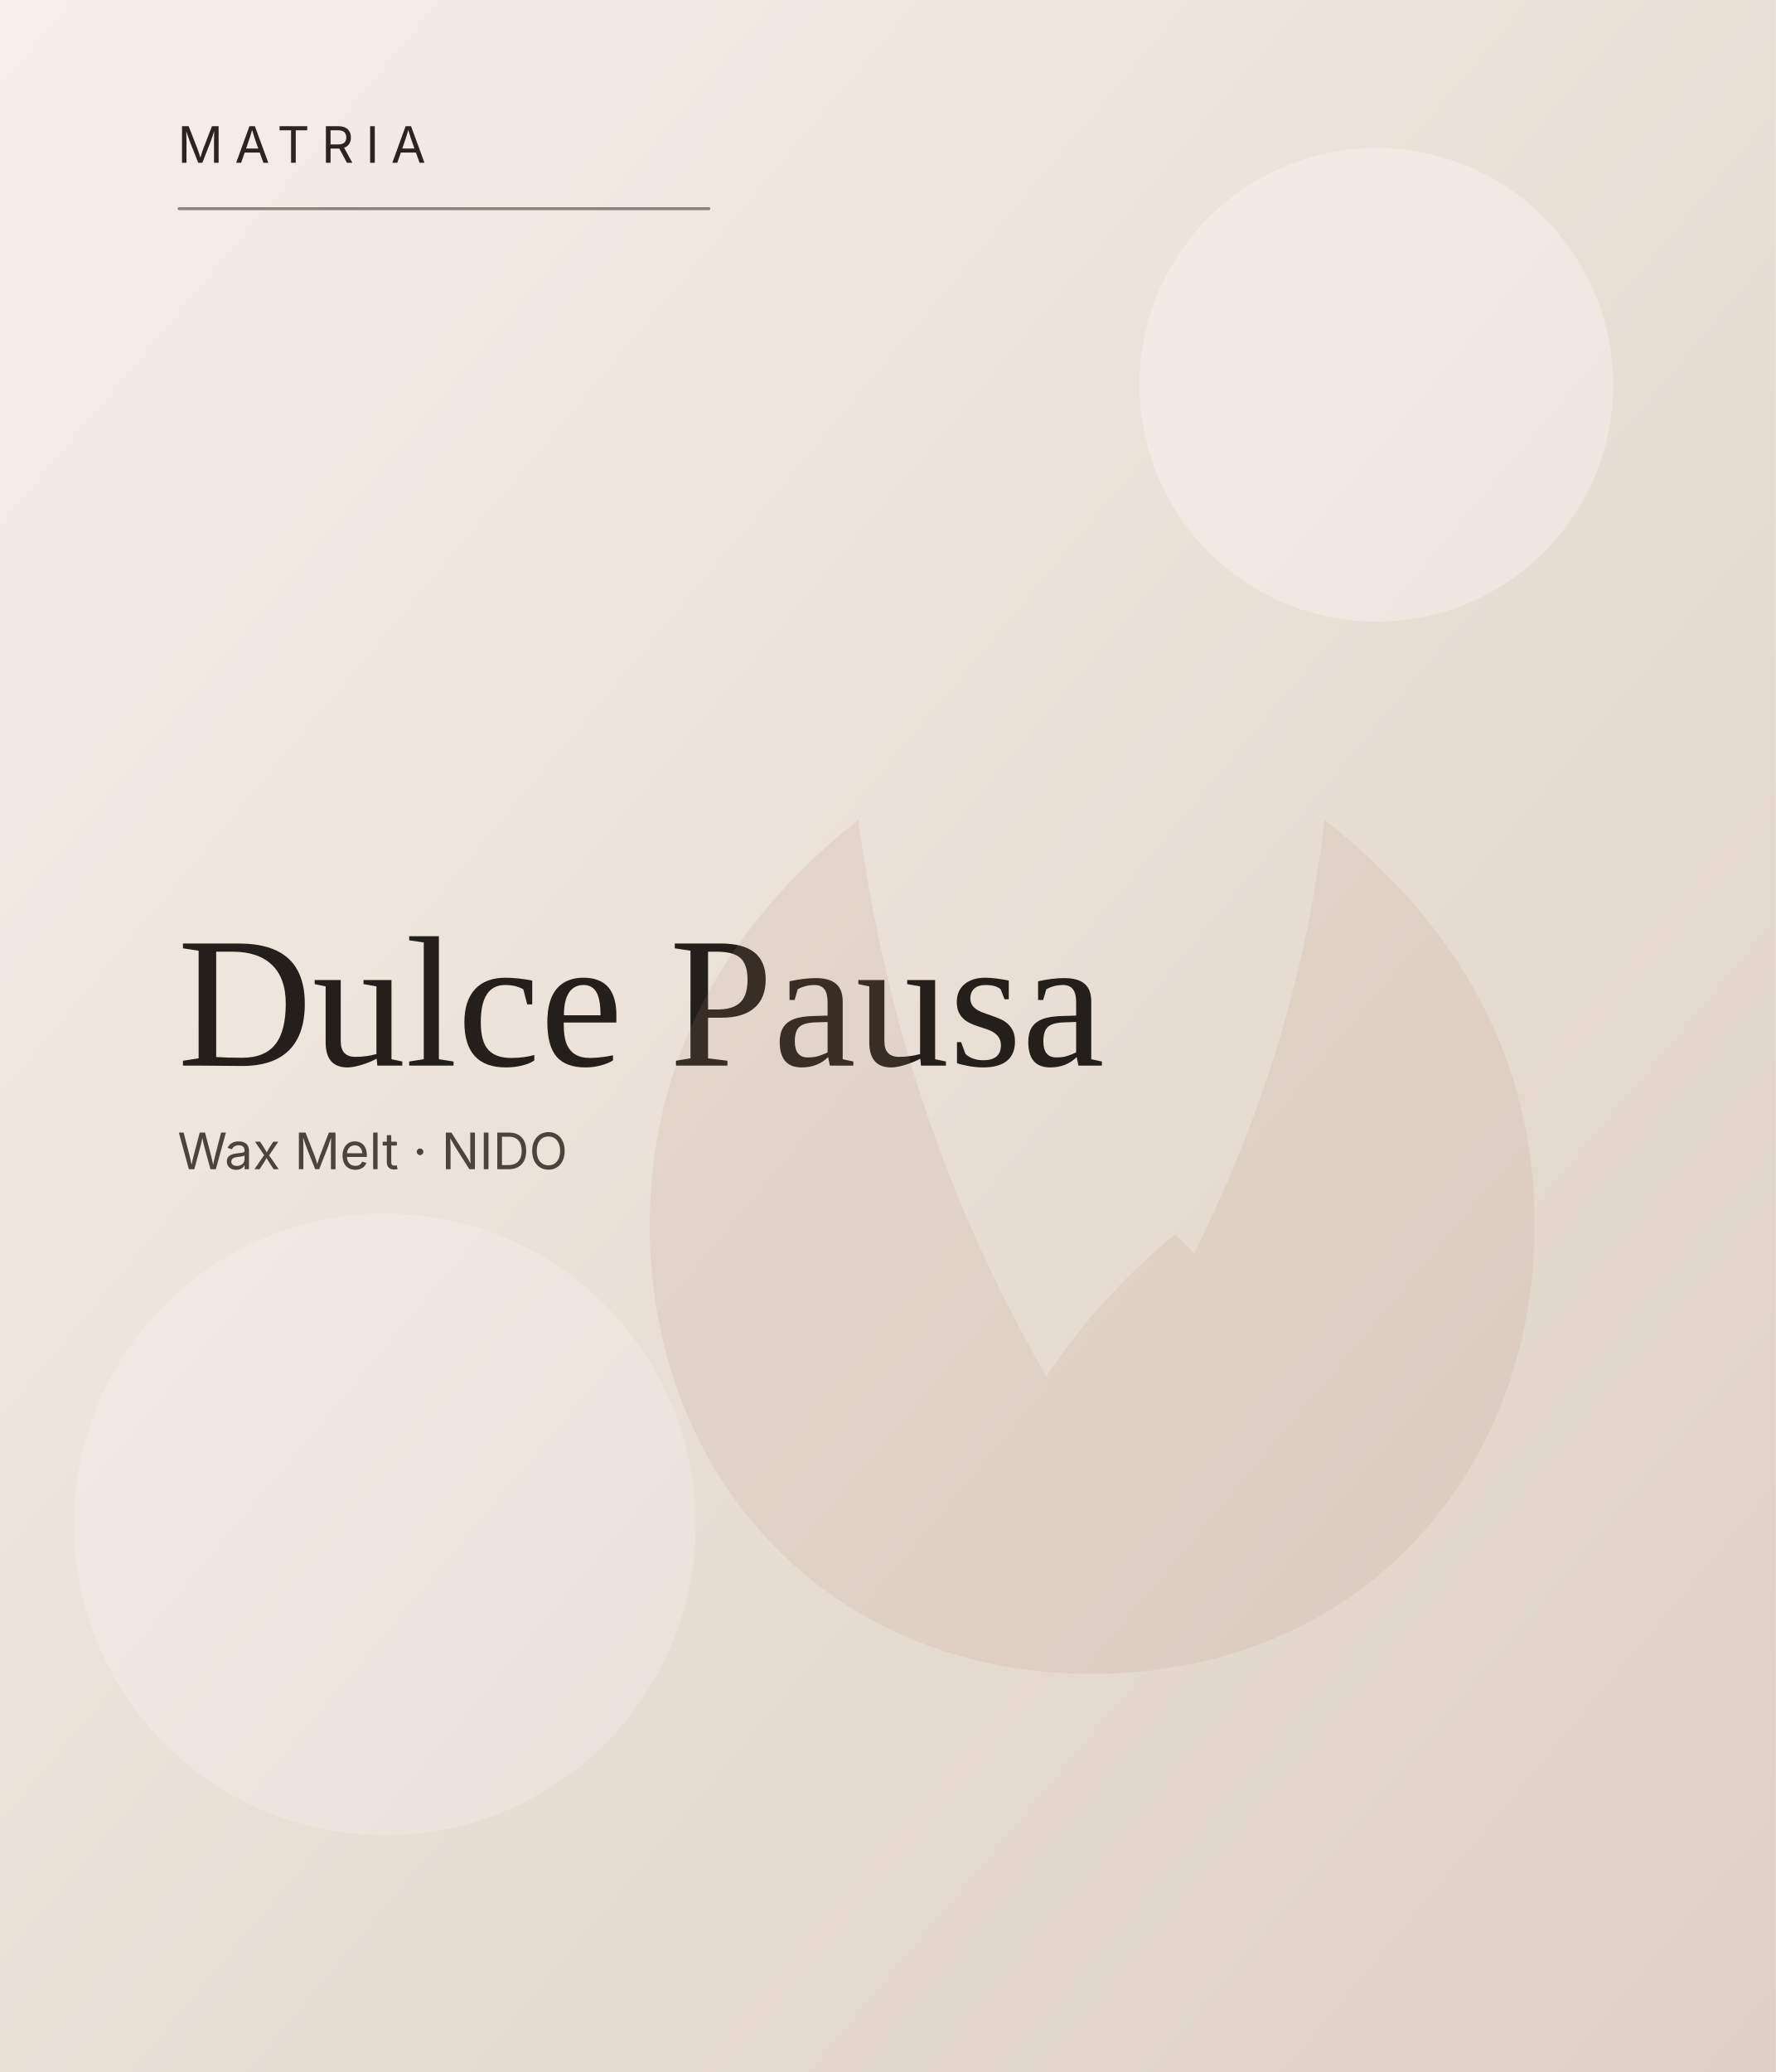
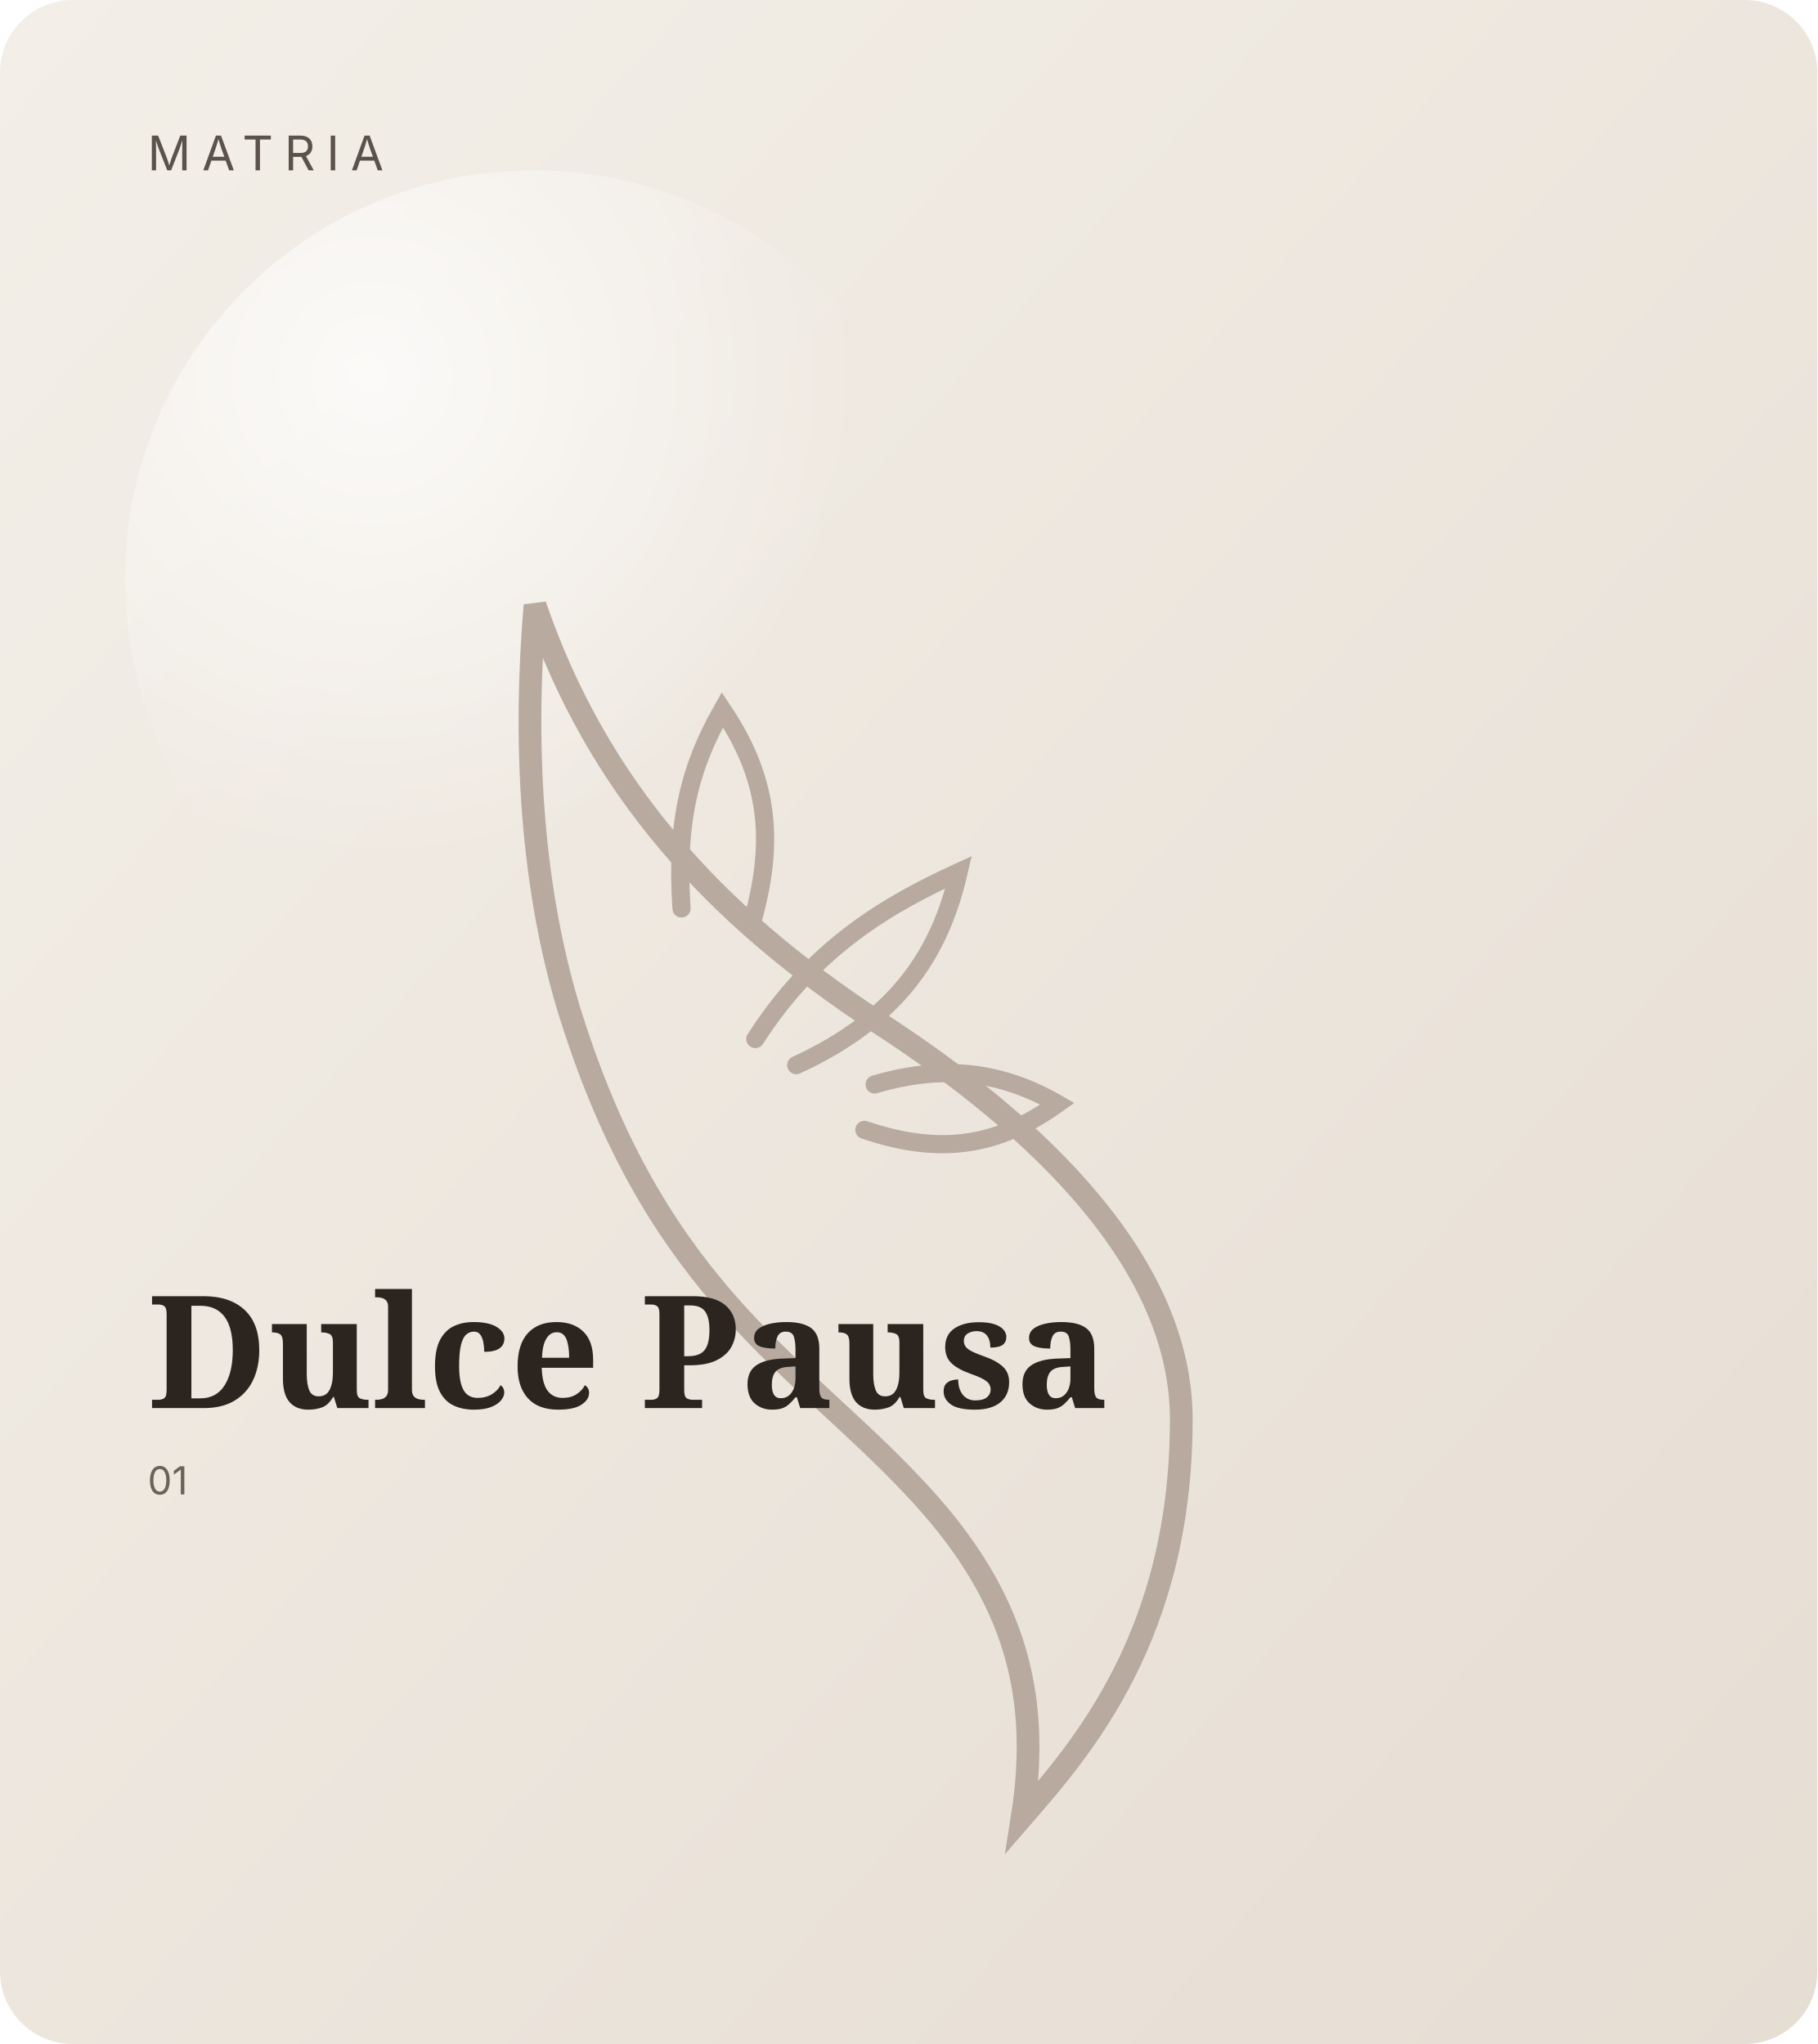
- <svg xmlns="http://www.w3.org/2000/svg" width="1200" height="1400" viewBox="0 0 1200 1400" role="img" aria-label="Dulce Pausa">
+ <svg xmlns="http://www.w3.org/2000/svg" width="1600" height="1800" viewBox="0 0 1600 1800" role="img" aria-label="Dulce Pausa">
  <defs>
-     <linearGradient id="g" x1="0" y1="0" x2="1" y2="1">
-       <stop offset="0%" stop-color="#f6efe8" />
-       <stop offset="100%" stop-color="#ddd0c4" />
+     <linearGradient id="g" x1="0" x2="1" y1="0" y2="1">
+       <stop offset="0%" stop-color="#f3efe8" />
+       <stop offset="100%" stop-color="#e6ddd3" />
    </linearGradient>
+     <radialGradient id="r" cx="30%" cy="25%" r="60%">
+       <stop offset="0%" stop-color="#ffffff" stop-opacity="0.75" />
+       <stop offset="100%" stop-color="#ffffff" stop-opacity="0" />
+     </radialGradient>
  </defs>
-   <rect width="1200" height="1400" fill="url(#g)" />
-   <circle cx="930" cy="260" r="160" fill="rgba(255,255,255,0.28)" />
-   <circle cx="260" cy="1030" r="210" fill="rgba(255,255,255,0.18)" />
-   <rect x="120" y="140" width="360" height="2" rx="1" fill="#3a312a" opacity="0.55" />
-   <text x="120" y="110" font-family="Inter, Arial, sans-serif" font-size="34" letter-spacing="8" fill="#2b241f">MATRIA</text>
-   <text x="120" y="720" font-family="Georgia, 'Times New Roman', serif" font-size="126" fill="#241f1a">Dulce Pausa</text>
-   <text x="120" y="790" font-family="Inter, Arial, sans-serif" font-size="34" fill="#4d433b">Wax Melt · NIDO</text>
-   <path d="M760 930c75-120 120-245 135-376 92 72 142 163 142 274 0 168-119 303-299 303s-299-135-299-303c0-110 50-202 141-274 18 134 59 258 127 376 24-36 53-68 87-96 30 27 54 60 66 96Z" fill="#b98d73" opacity="0.14" />
+   <rect width="1600" height="1800" rx="64" fill="url(#g)" />
+   <circle cx="470" cy="510" r="360" fill="url(#r)" />
+   <path d="M1040 1250c0 190-88 290-140 350 18-114-11-201-95-290-102-109-223-172-299-405-31-93-48-217-35-372 55 160 157 272 300 366 144 93 269 214 269 351Z" fill="none" stroke="#b8aa9f" stroke-width="20" stroke-linecap="round" />
+   <path d="M665 915c52-81 116-118 179-147-17 74-56 130-143 170" fill="none" stroke="#b8aa9f" stroke-width="16" stroke-linecap="round" />
+   <path d="M600 800c-5-76 7-124 36-175 39 58 47 112 27 184" fill="none" stroke="#b8aa9f" stroke-width="16" stroke-linecap="round" />
+   <path d="M770 955c58-17 109-13 161 17-52 37-102 46-170 23" fill="none" stroke="#b8aa9f" stroke-width="16" stroke-linecap="round" />
+   <text x="130" y="150" fill="#5b534b" font-family="Inter, Arial, sans-serif" font-size="42" letter-spacing="10">MATRIA</text>
+   <text x="130" y="1240" fill="#2b241f" font-family="'Cormorant Garamond', Georgia, serif" font-size="138" font-weight="600">Dulce Pausa</text>
+   <text x="130" y="1316" fill="#6b6259" font-family="Inter, Arial, sans-serif" font-size="34">01</text>
</svg>
